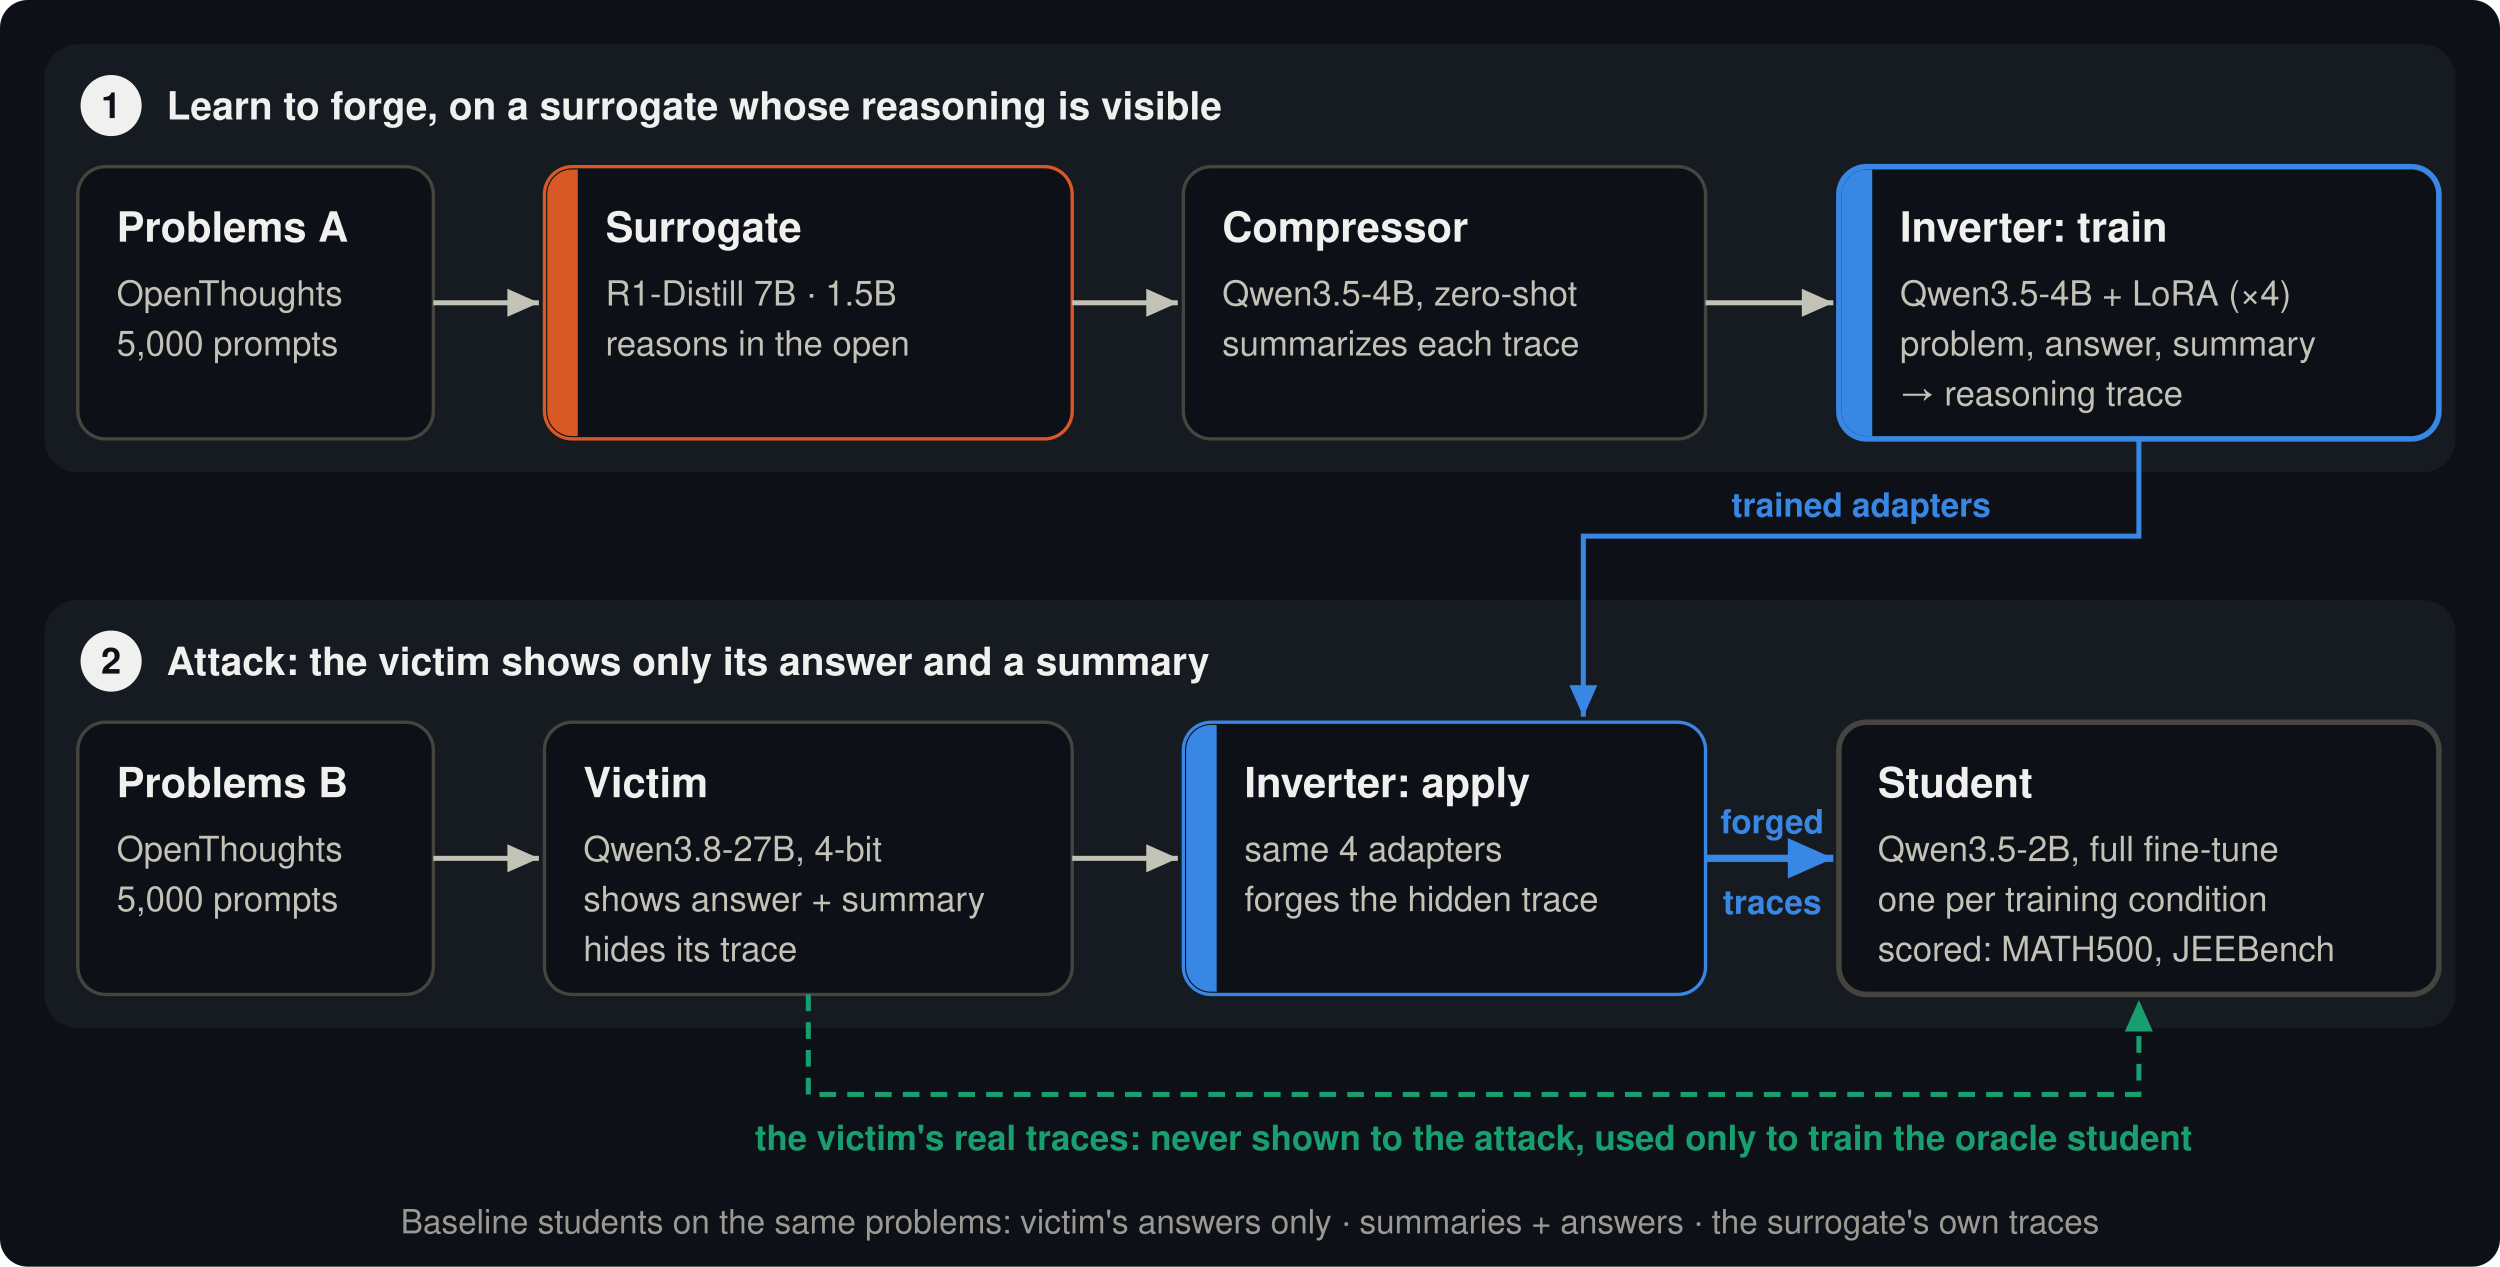
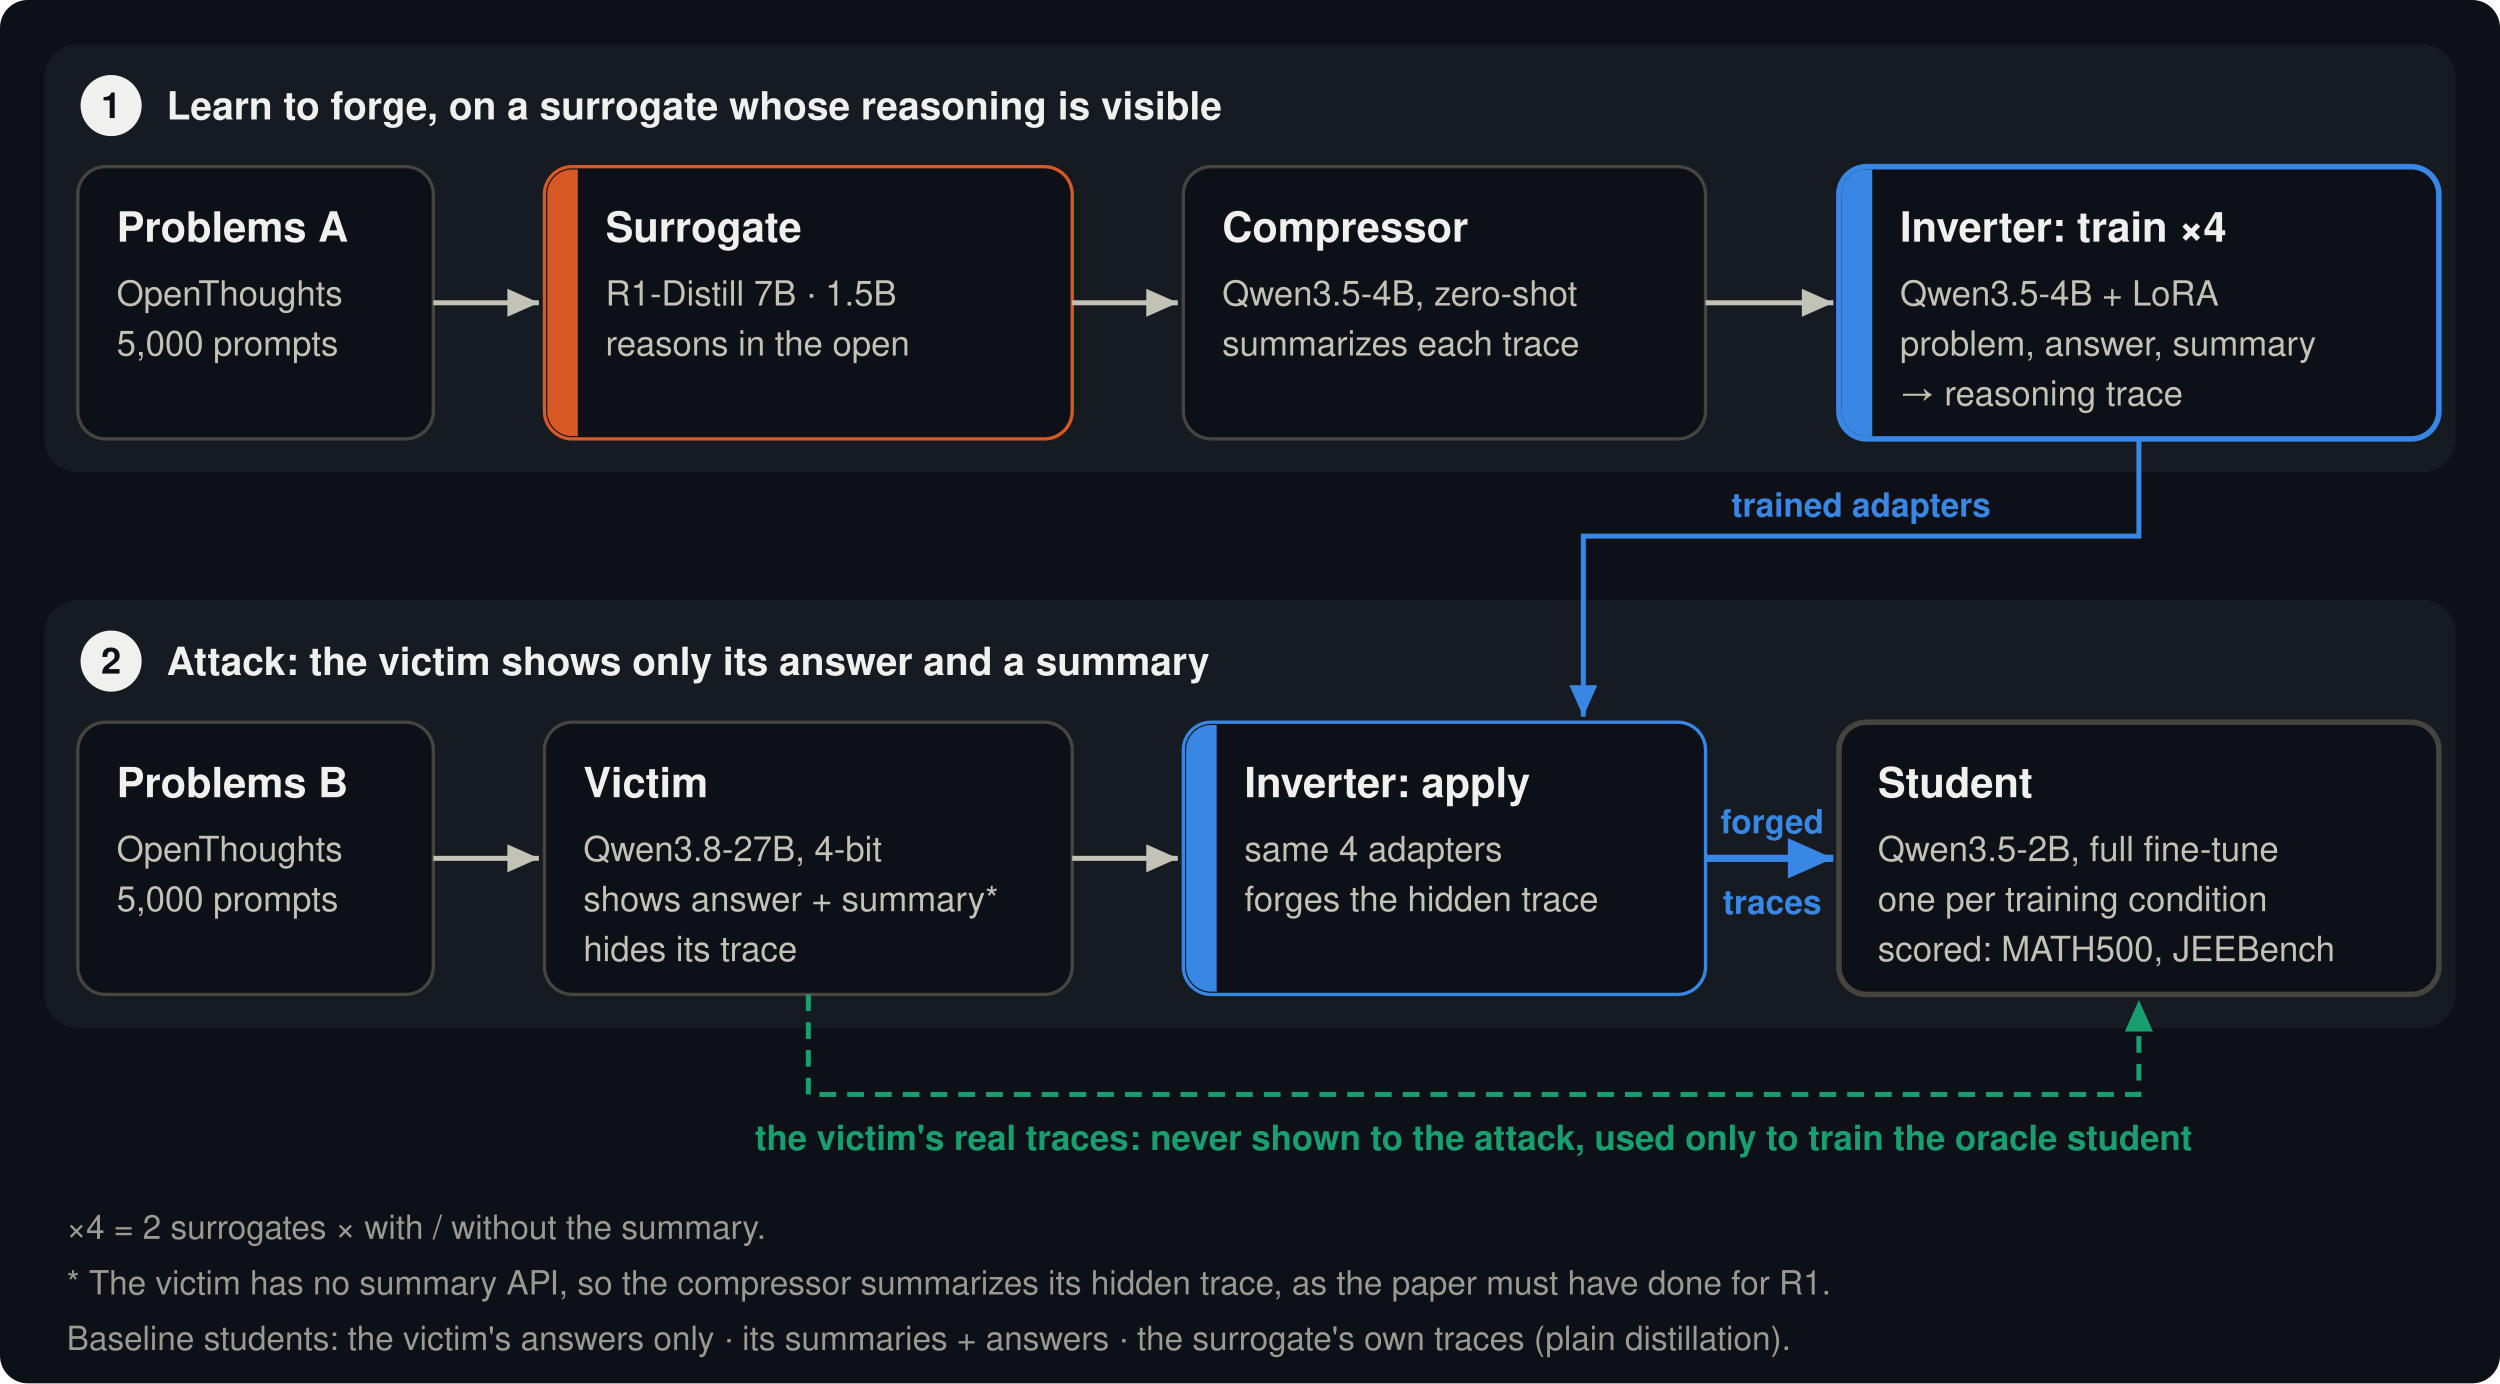
- <svg xmlns="http://www.w3.org/2000/svg" width="900" height="456" viewBox="0 0 900 456" role="img" aria-label="Pipeline: surrogate, compressor, inverter, victim, student">
-   <rect x="0.0" y="0.0" width="900.0" height="456.0" rx="10" fill="#0d1117" />
+ <svg xmlns="http://www.w3.org/2000/svg" width="900" height="498" viewBox="0 0 900 498" role="img" aria-label="Pipeline: surrogate, compressor, inverter, victim, student">
+   <rect x="0.0" y="0.0" width="900.0" height="498.0" rx="10" fill="#0d1117" />
  <defs>
    <marker id="ah-ink" viewBox="0 0 10 10" refX="9" refY="5" markerWidth="7" markerHeight="7" orient="auto-start-reverse">
      <path d="M0,1 L9,5 L0,9 Z" fill="#c3c2b7" />
    </marker>
    <marker id="ah-forged" viewBox="0 0 10 10" refX="9" refY="5" markerWidth="7" markerHeight="7" orient="auto-start-reverse">
      <path d="M0,1 L9,5 L0,9 Z" fill="#3987e5" />
    </marker>
    <marker id="ah-oracle" viewBox="0 0 10 10" refX="9" refY="5" markerWidth="7" markerHeight="7" orient="auto-start-reverse">
      <path d="M0,1 L9,5 L0,9 Z" fill="#199e70" />
    </marker>
    <marker id="ah-distilled" viewBox="0 0 10 10" refX="9" refY="5" markerWidth="7" markerHeight="7" orient="auto-start-reverse">
      <path d="M0,1 L9,5 L0,9 Z" fill="#d95926" />
    </marker>
  </defs>
  <rect x="16.0" y="16.0" width="868.0" height="154.0" rx="12" fill="#161b22" />
  <circle cx="40" cy="38" r="11" fill="#f0f0ee" />
  <text x="40.0" y="42.5" font-family="system-ui, -apple-system, &quot;Segoe UI&quot;, Helvetica, Arial, sans-serif" font-size="13" fill="#0d1117" text-anchor="middle" font-weight="700" style="">1</text>
  <text x="60.0" y="43.0" font-family="system-ui, -apple-system, &quot;Segoe UI&quot;, Helvetica, Arial, sans-serif" font-size="14" fill="#f0f0ee" text-anchor="start" font-weight="600" style="">Learn to forge, on a surrogate whose reasoning is visible</text>
  <rect x="16.0" y="216.0" width="868.0" height="154.0" rx="12" fill="#161b22" />
  <circle cx="40" cy="238" r="11" fill="#f0f0ee" />
  <text x="40.0" y="242.5" font-family="system-ui, -apple-system, &quot;Segoe UI&quot;, Helvetica, Arial, sans-serif" font-size="13" fill="#0d1117" text-anchor="middle" font-weight="700" style="">2</text>
  <text x="60.0" y="243.0" font-family="system-ui, -apple-system, &quot;Segoe UI&quot;, Helvetica, Arial, sans-serif" font-size="14" fill="#f0f0ee" text-anchor="start" font-weight="600" style="">Attack: the victim shows only its answer and a summary</text>
  <rect x="28.0" y="60.0" width="128.0" height="98.0" rx="10" fill="#0d1117" stroke="#45443f" stroke-width="1.2" />
  <text x="42.0" y="87.0" font-family="system-ui, -apple-system, &quot;Segoe UI&quot;, Helvetica, Arial, sans-serif" font-size="15" fill="#f0f0ee" text-anchor="start" font-weight="700" style="">Problems A</text>
  <text x="42.0" y="110.0" font-family="system-ui, -apple-system, &quot;Segoe UI&quot;, Helvetica, Arial, sans-serif" font-size="12.5" fill="#c3c2b7" text-anchor="start" font-weight="normal" style="">OpenThoughts</text>
  <text x="42.0" y="128.0" font-family="system-ui, -apple-system, &quot;Segoe UI&quot;, Helvetica, Arial, sans-serif" font-size="12.5" fill="#c3c2b7" text-anchor="start" font-weight="normal" style="">5,000 prompts</text>
  <rect x="196.0" y="60.0" width="190.0" height="98.0" rx="10" fill="#0d1117" stroke="#d95926" stroke-width="1.2" />
  <path d="M197.0,70.0 a9,9 0 0 1 9,-9 H208.0 V157.0 H206.0 a9,9 0 0 1 -9,-9 Z" fill="#d95926" />
  <text x="218.0" y="87.0" font-family="system-ui, -apple-system, &quot;Segoe UI&quot;, Helvetica, Arial, sans-serif" font-size="15" fill="#f0f0ee" text-anchor="start" font-weight="700" style="">Surrogate</text>
  <text x="218.0" y="110.0" font-family="system-ui, -apple-system, &quot;Segoe UI&quot;, Helvetica, Arial, sans-serif" font-size="12.5" fill="#c3c2b7" text-anchor="start" font-weight="normal" style="">R1-Distill 7B · 1.5B</text>
  <text x="218.0" y="128.0" font-family="system-ui, -apple-system, &quot;Segoe UI&quot;, Helvetica, Arial, sans-serif" font-size="12.5" fill="#c3c2b7" text-anchor="start" font-weight="normal" style="">reasons in the open</text>
  <rect x="426.0" y="60.0" width="188.0" height="98.0" rx="10" fill="#0d1117" stroke="#45443f" stroke-width="1.2" />
  <text x="440.0" y="87.0" font-family="system-ui, -apple-system, &quot;Segoe UI&quot;, Helvetica, Arial, sans-serif" font-size="15" fill="#f0f0ee" text-anchor="start" font-weight="700" style="">Compressor</text>
  <text x="440.0" y="110.0" font-family="system-ui, -apple-system, &quot;Segoe UI&quot;, Helvetica, Arial, sans-serif" font-size="12.5" fill="#c3c2b7" text-anchor="start" font-weight="normal" style="">Qwen3.5-4B, zero-shot</text>
  <text x="440.0" y="128.0" font-family="system-ui, -apple-system, &quot;Segoe UI&quot;, Helvetica, Arial, sans-serif" font-size="12.5" fill="#c3c2b7" text-anchor="start" font-weight="normal" style="">summarizes each trace</text>
  <rect x="662.0" y="60.0" width="216.0" height="98.0" rx="10" fill="#0d1117" stroke="#3987e5" stroke-width="2" />
  <path d="M663.0,70.0 a9,9 0 0 1 9,-9 H674.0 V157.0 H672.0 a9,9 0 0 1 -9,-9 Z" fill="#3987e5" />
-   <text x="684.0" y="87.0" font-family="system-ui, -apple-system, &quot;Segoe UI&quot;, Helvetica, Arial, sans-serif" font-size="15" fill="#f0f0ee" text-anchor="start" font-weight="700" style="">Inverter: train</text>
-   <text x="684.0" y="110.0" font-family="system-ui, -apple-system, &quot;Segoe UI&quot;, Helvetica, Arial, sans-serif" font-size="12.5" fill="#c3c2b7" text-anchor="start" font-weight="normal" style="">Qwen3.5-4B + LoRA (×4)</text>
+   <text x="684.0" y="87.0" font-family="system-ui, -apple-system, &quot;Segoe UI&quot;, Helvetica, Arial, sans-serif" font-size="15" fill="#f0f0ee" text-anchor="start" font-weight="700" style="">Inverter: train ×4</text>
+   <text x="684.0" y="110.0" font-family="system-ui, -apple-system, &quot;Segoe UI&quot;, Helvetica, Arial, sans-serif" font-size="12.5" fill="#c3c2b7" text-anchor="start" font-weight="normal" style="">Qwen3.5-4B + LoRA</text>
  <text x="684.0" y="128.0" font-family="system-ui, -apple-system, &quot;Segoe UI&quot;, Helvetica, Arial, sans-serif" font-size="12.5" fill="#c3c2b7" text-anchor="start" font-weight="normal" style="">problem, answer, summary</text>
  <text x="684.0" y="146.0" font-family="system-ui, -apple-system, &quot;Segoe UI&quot;, Helvetica, Arial, sans-serif" font-size="12.5" fill="#c3c2b7" text-anchor="start" font-weight="normal" style="">→ reasoning trace</text>
  <line x1="156.0" y1="109.0" x2="194.0" y2="109.0" stroke="#c3c2b7" stroke-width="1.8" marker-end="url(#ah-ink)" />
  <line x1="386.0" y1="109.0" x2="424.0" y2="109.0" stroke="#c3c2b7" stroke-width="1.8" marker-end="url(#ah-ink)" />
  <line x1="614.0" y1="109.0" x2="660.0" y2="109.0" stroke="#c3c2b7" stroke-width="1.8" marker-end="url(#ah-ink)" />
  <rect x="28.0" y="260.0" width="128.0" height="98.0" rx="10" fill="#0d1117" stroke="#45443f" stroke-width="1.2" />
  <text x="42.0" y="287.0" font-family="system-ui, -apple-system, &quot;Segoe UI&quot;, Helvetica, Arial, sans-serif" font-size="15" fill="#f0f0ee" text-anchor="start" font-weight="700" style="">Problems B</text>
  <text x="42.0" y="310.0" font-family="system-ui, -apple-system, &quot;Segoe UI&quot;, Helvetica, Arial, sans-serif" font-size="12.5" fill="#c3c2b7" text-anchor="start" font-weight="normal" style="">OpenThoughts</text>
  <text x="42.0" y="328.0" font-family="system-ui, -apple-system, &quot;Segoe UI&quot;, Helvetica, Arial, sans-serif" font-size="12.5" fill="#c3c2b7" text-anchor="start" font-weight="normal" style="">5,000 prompts</text>
  <rect x="196.0" y="260.0" width="190.0" height="98.0" rx="10" fill="#0d1117" stroke="#45443f" stroke-width="1.2" />
  <text x="210.0" y="287.0" font-family="system-ui, -apple-system, &quot;Segoe UI&quot;, Helvetica, Arial, sans-serif" font-size="15" fill="#f0f0ee" text-anchor="start" font-weight="700" style="">Victim</text>
  <text x="210.0" y="310.0" font-family="system-ui, -apple-system, &quot;Segoe UI&quot;, Helvetica, Arial, sans-serif" font-size="12.5" fill="#c3c2b7" text-anchor="start" font-weight="normal" style="">Qwen3.8-27B, 4-bit</text>
-   <text x="210.0" y="328.0" font-family="system-ui, -apple-system, &quot;Segoe UI&quot;, Helvetica, Arial, sans-serif" font-size="12.5" fill="#c3c2b7" text-anchor="start" font-weight="normal" style="">shows answer + summary</text>
+   <text x="210.0" y="328.0" font-family="system-ui, -apple-system, &quot;Segoe UI&quot;, Helvetica, Arial, sans-serif" font-size="12.5" fill="#c3c2b7" text-anchor="start" font-weight="normal" style="">shows answer + summary*</text>
  <text x="210.0" y="346.0" font-family="system-ui, -apple-system, &quot;Segoe UI&quot;, Helvetica, Arial, sans-serif" font-size="12.5" fill="#c3c2b7" text-anchor="start" font-weight="normal" style="">hides its trace</text>
  <rect x="426.0" y="260.0" width="188.0" height="98.0" rx="10" fill="#0d1117" stroke="#3987e5" stroke-width="1.2" />
  <path d="M427.0,270.0 a9,9 0 0 1 9,-9 H438.0 V357.0 H436.0 a9,9 0 0 1 -9,-9 Z" fill="#3987e5" />
  <text x="448.0" y="287.0" font-family="system-ui, -apple-system, &quot;Segoe UI&quot;, Helvetica, Arial, sans-serif" font-size="15" fill="#f0f0ee" text-anchor="start" font-weight="700" style="">Inverter: apply</text>
  <text x="448.0" y="310.0" font-family="system-ui, -apple-system, &quot;Segoe UI&quot;, Helvetica, Arial, sans-serif" font-size="12.5" fill="#c3c2b7" text-anchor="start" font-weight="normal" style="">same 4 adapters</text>
  <text x="448.0" y="328.0" font-family="system-ui, -apple-system, &quot;Segoe UI&quot;, Helvetica, Arial, sans-serif" font-size="12.5" fill="#c3c2b7" text-anchor="start" font-weight="normal" style="">forges the hidden trace</text>
  <rect x="662.0" y="260.0" width="216.0" height="98.0" rx="10" fill="#0d1117" stroke="#45443f" stroke-width="2" />
  <text x="676.0" y="287.0" font-family="system-ui, -apple-system, &quot;Segoe UI&quot;, Helvetica, Arial, sans-serif" font-size="15" fill="#f0f0ee" text-anchor="start" font-weight="700" style="">Student</text>
  <text x="676.0" y="310.0" font-family="system-ui, -apple-system, &quot;Segoe UI&quot;, Helvetica, Arial, sans-serif" font-size="12.5" fill="#c3c2b7" text-anchor="start" font-weight="normal" style="">Qwen3.5-2B, full fine-tune</text>
  <text x="676.0" y="328.0" font-family="system-ui, -apple-system, &quot;Segoe UI&quot;, Helvetica, Arial, sans-serif" font-size="12.5" fill="#c3c2b7" text-anchor="start" font-weight="normal" style="">one per training condition</text>
  <text x="676.0" y="346.0" font-family="system-ui, -apple-system, &quot;Segoe UI&quot;, Helvetica, Arial, sans-serif" font-size="12.5" fill="#c3c2b7" text-anchor="start" font-weight="normal" style="">scored: MATH500, JEEBench</text>
  <line x1="156.0" y1="309.0" x2="194.0" y2="309.0" stroke="#c3c2b7" stroke-width="1.8" marker-end="url(#ah-ink)" />
  <line x1="386.0" y1="309.0" x2="424.0" y2="309.0" stroke="#c3c2b7" stroke-width="1.8" marker-end="url(#ah-ink)" />
  <line x1="614.0" y1="309.0" x2="660.0" y2="309.0" stroke="#3987e5" stroke-width="2.6" marker-end="url(#ah-forged)" />
  <text x="638.0" y="300.0" font-family="system-ui, -apple-system, &quot;Segoe UI&quot;, Helvetica, Arial, sans-serif" font-size="12" fill="#3987e5" text-anchor="middle" font-weight="700" style="">forged</text>
  <text x="638.0" y="329.0" font-family="system-ui, -apple-system, &quot;Segoe UI&quot;, Helvetica, Arial, sans-serif" font-size="12" fill="#3987e5" text-anchor="middle" font-weight="700" style="">traces</text>
  <path d="M770.0,158 V193.0 H570 V258" fill="none" stroke="#3987e5" stroke-width="1.8" marker-end="url(#ah-forged)" />
  <text x="670.0" y="186.0" font-family="system-ui, -apple-system, &quot;Segoe UI&quot;, Helvetica, Arial, sans-serif" font-size="12" fill="#3987e5" text-anchor="middle" font-weight="700" style="" paint-order="stroke" stroke="#0d1117" stroke-width="3" stroke-linejoin="round">trained adapters</text>
  <path d="M291.0,358 V394 H770.0 V360" fill="none" stroke="#199e70" stroke-width="1.8" stroke-dasharray="6 4" marker-end="url(#ah-oracle)" />
  <text x="530.5" y="414.0" font-family="system-ui, -apple-system, &quot;Segoe UI&quot;, Helvetica, Arial, sans-serif" font-size="12.5" fill="#199e70" text-anchor="middle" font-weight="700" style="">the victim's real traces: never shown to the attack, used only to train the oracle student</text>
-   <text x="450.0" y="444.0" font-family="system-ui, -apple-system, &quot;Segoe UI&quot;, Helvetica, Arial, sans-serif" font-size="12" fill="#9a9992" text-anchor="middle" font-weight="normal" style="">Baseline students on the same problems: victim's answers only · summaries + answers · the surrogate's own traces</text>
+   <text x="24.0" y="446.0" font-family="system-ui, -apple-system, &quot;Segoe UI&quot;, Helvetica, Arial, sans-serif" font-size="12" fill="#9a9992" text-anchor="start" font-weight="normal" style="">×4 = 2 surrogates × with / without the summary.</text>
+   <text x="24.0" y="466.0" font-family="system-ui, -apple-system, &quot;Segoe UI&quot;, Helvetica, Arial, sans-serif" font-size="12" fill="#9a9992" text-anchor="start" font-weight="normal" style="">* The victim has no summary API, so the compressor summarizes its hidden trace, as the paper must have done for R1.</text>
+   <text x="24.0" y="486.0" font-family="system-ui, -apple-system, &quot;Segoe UI&quot;, Helvetica, Arial, sans-serif" font-size="12" fill="#9a9992" text-anchor="start" font-weight="normal" style="">Baseline students: the victim's answers only · its summaries + answers · the surrogate's own traces (plain distillation).</text>
</svg>
